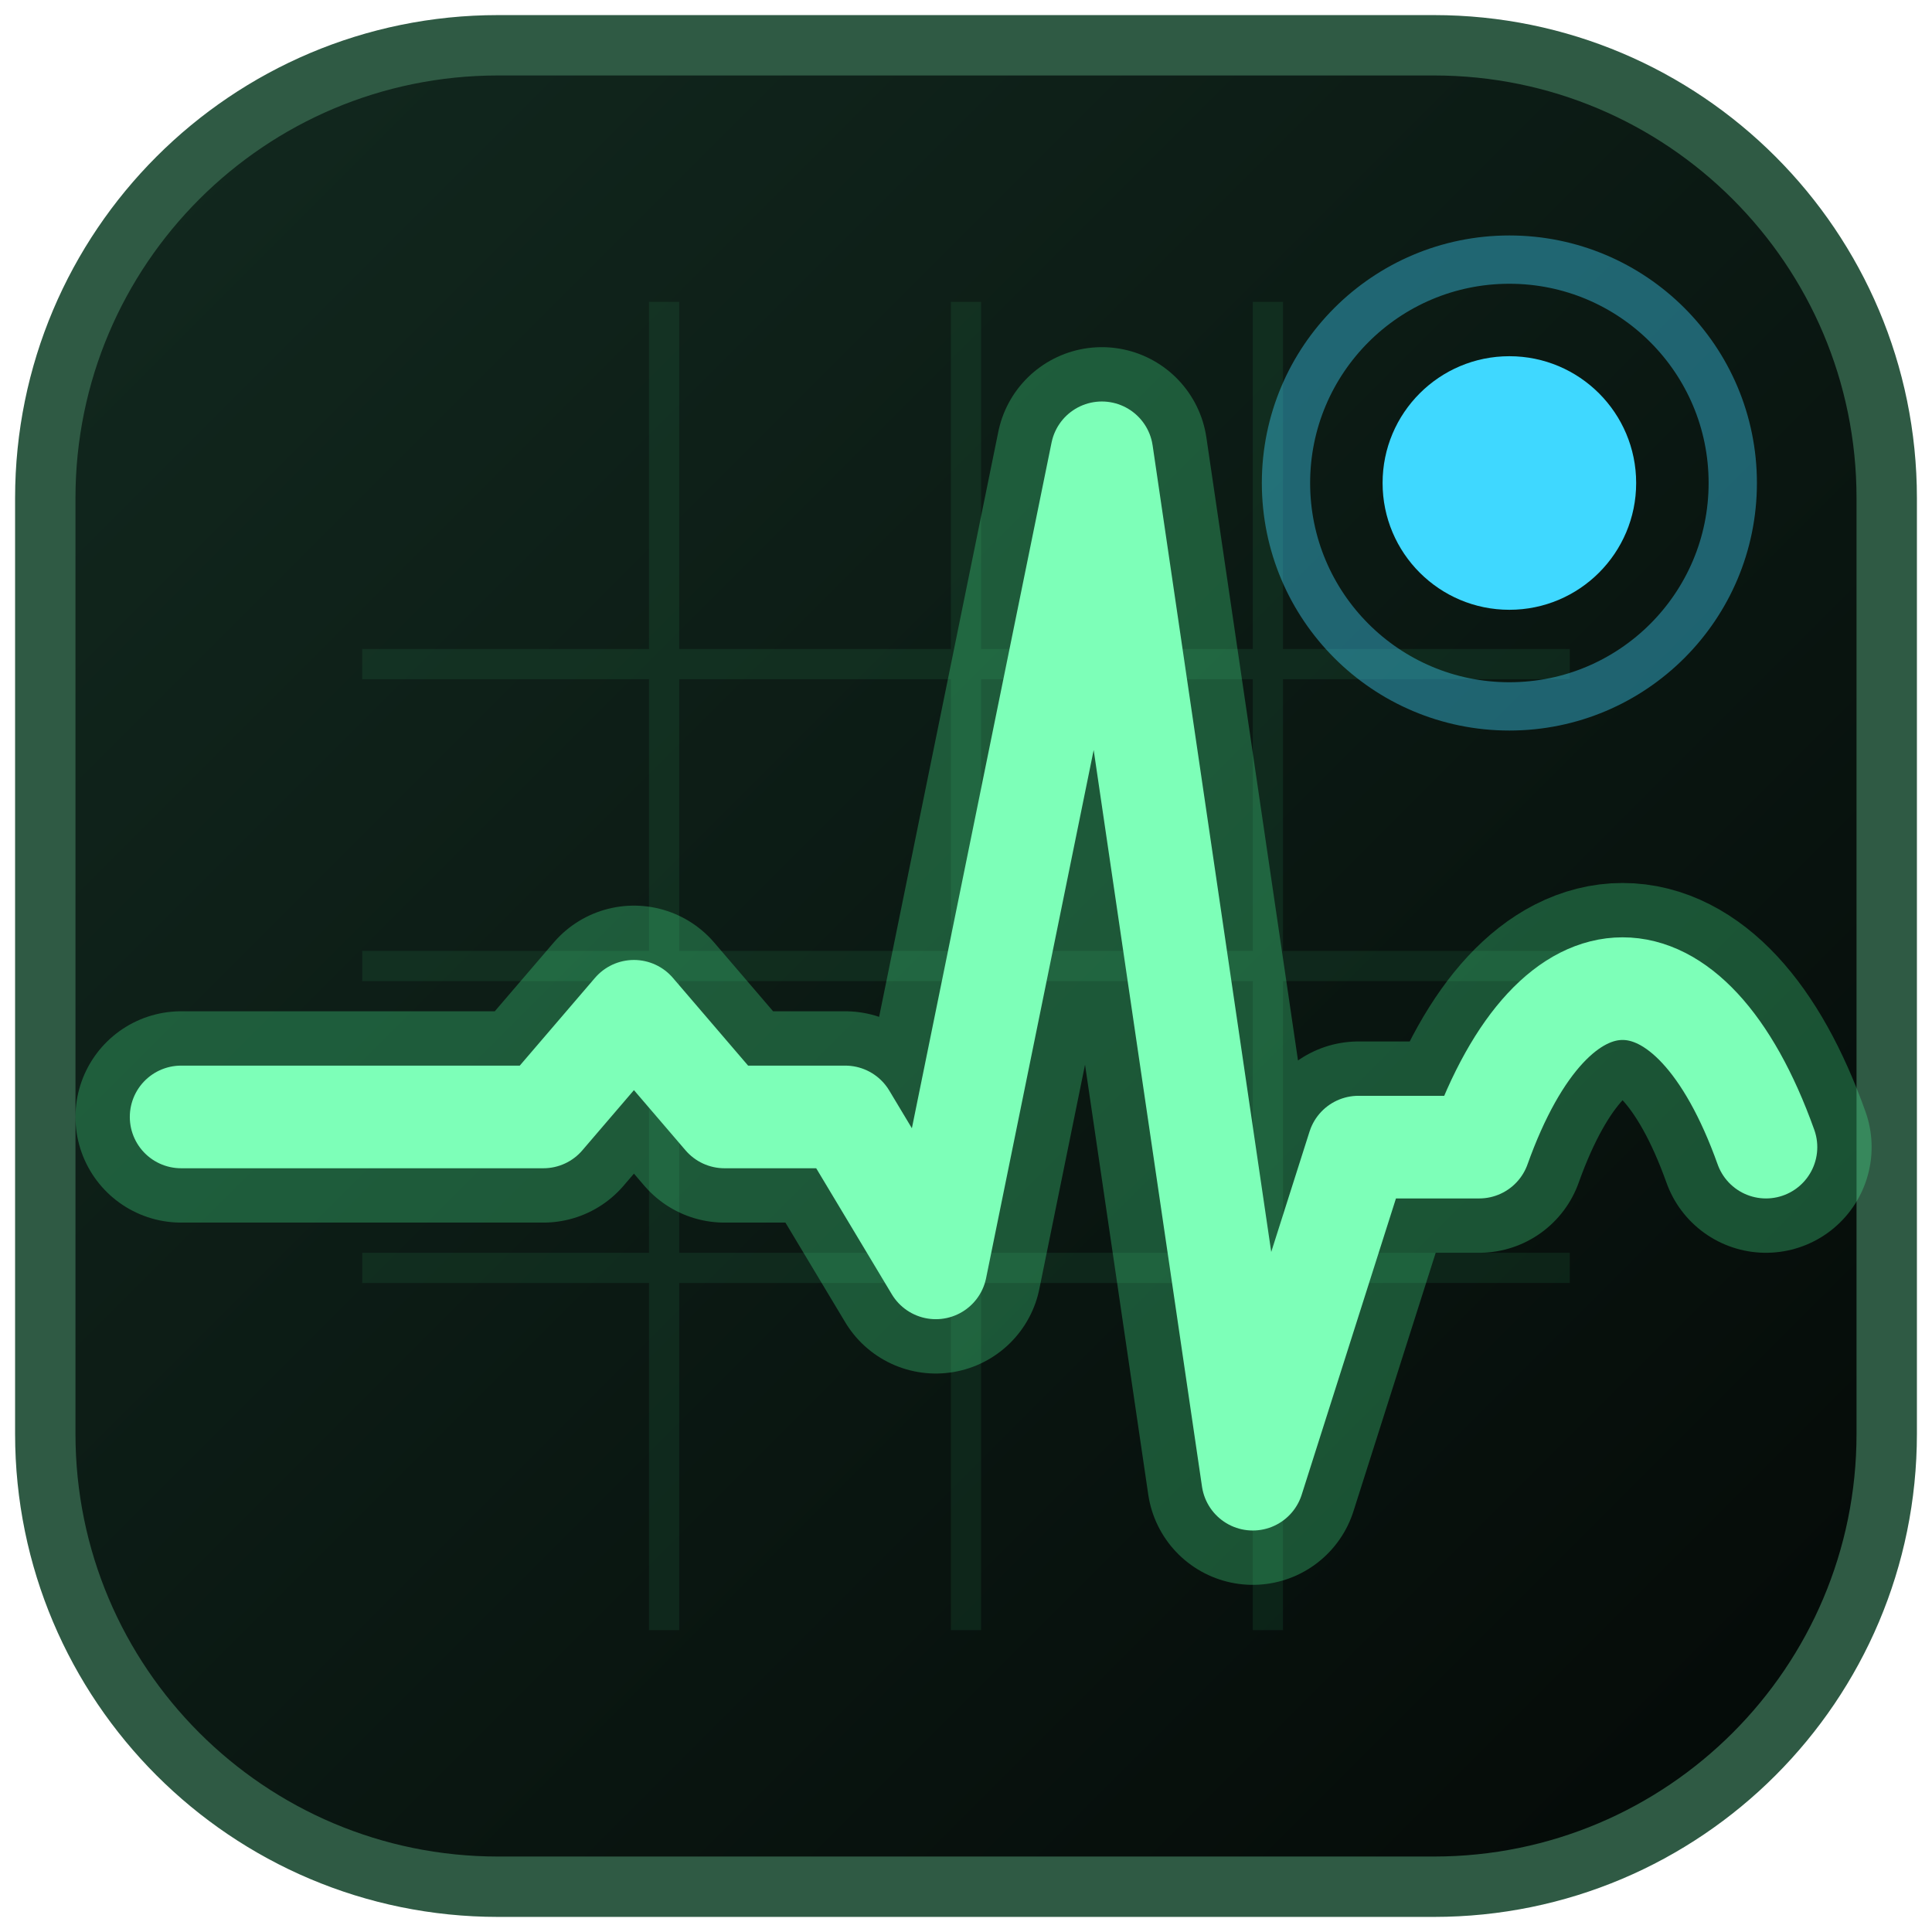
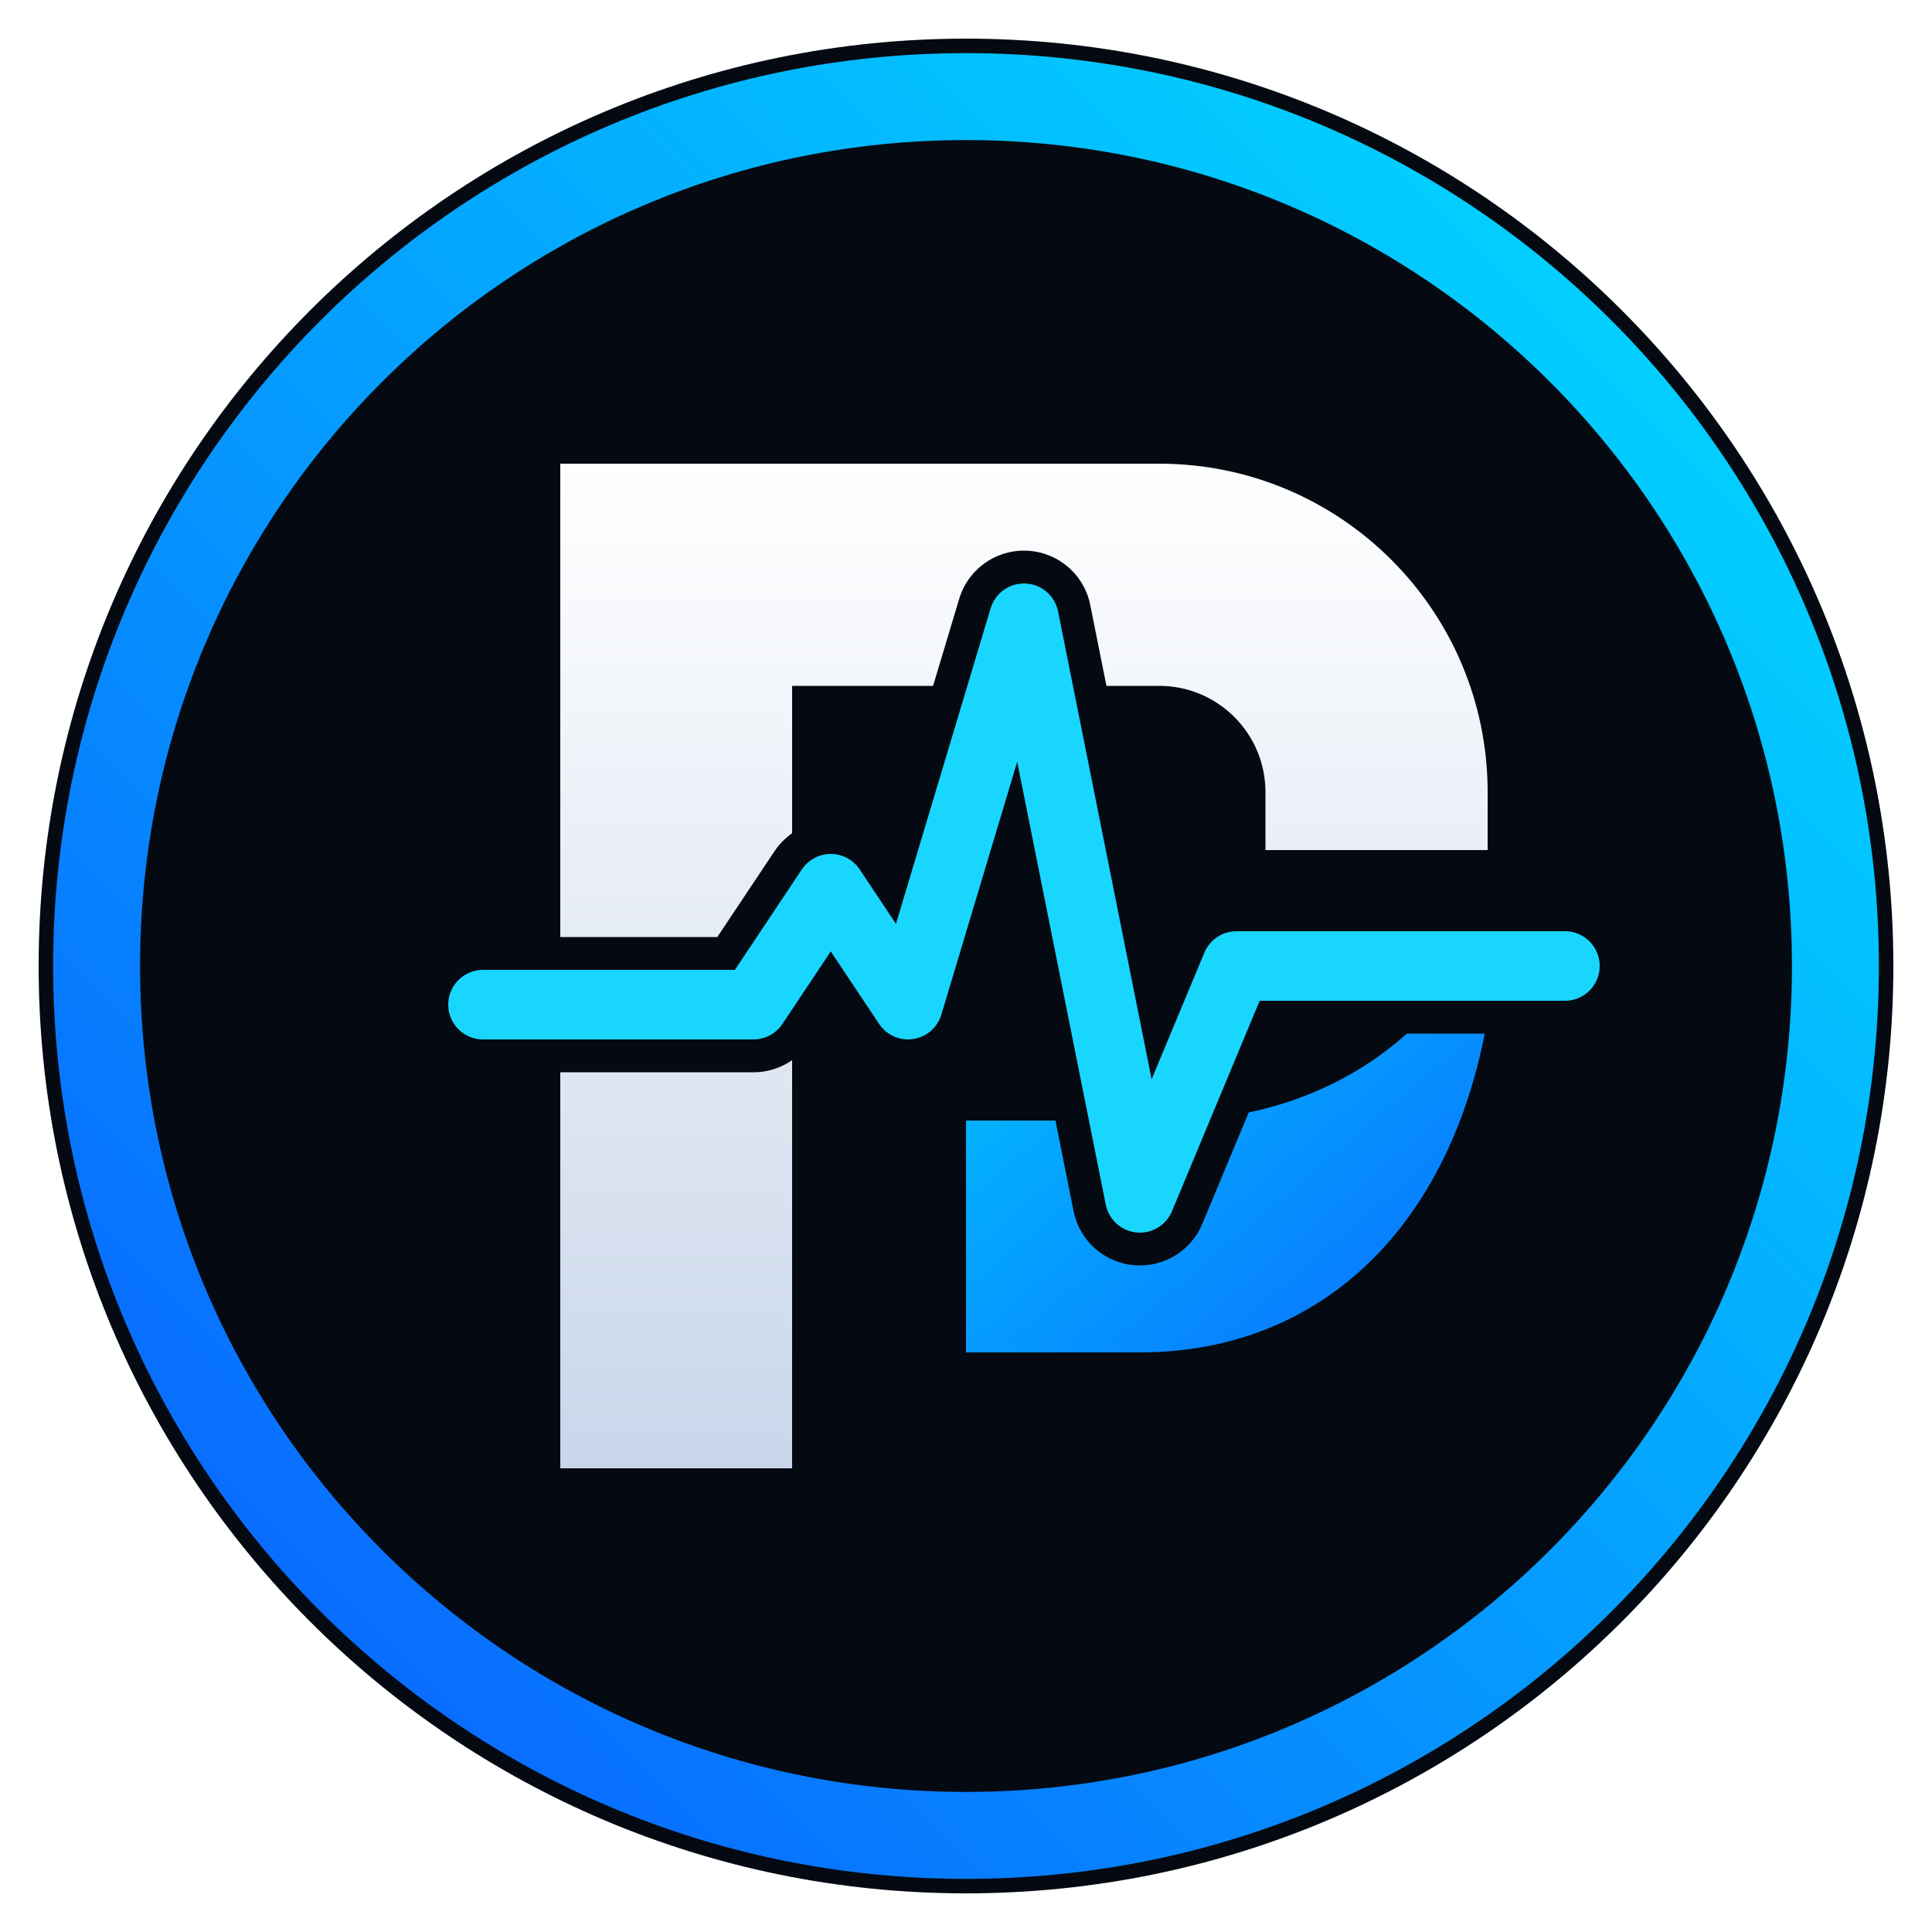
- <svg xmlns="http://www.w3.org/2000/svg" viewBox="0 0 64 64">
+ <svg xmlns="http://www.w3.org/2000/svg" viewBox="0 0 100 100">
  <defs>
+     <linearGradient id="r" x1="0" y1="1" x2="1" y2="0">
+       <stop offset="0" stop-color="#0a5cff" />
+       <stop offset="1" stop-color="#00e0ff" />
+     </linearGradient>
+     <linearGradient id="w" x1="0" y1="0" x2="0" y2="1">
+       <stop offset="0" stop-color="#ffffff" />
+       <stop offset="1" stop-color="#c9d6ea" />
+     </linearGradient>
    <linearGradient id="b" x1="0" y1="0" x2="1" y2="1">
-       <stop offset="0" stop-color="#12291f" />
-       <stop offset="1" stop-color="#040907" />
+       <stop offset="0" stop-color="#00c8ff" />
+       <stop offset="1" stop-color="#0a6cff" />
    </linearGradient>
  </defs>
-   <rect x="1.5" y="1.5" width="61" height="61" rx="15" fill="url(#b)" stroke="#2f5a44" stroke-width="2" />
-   <path d="M12 22H52M12 32H52M12 42H52M22 10V54M32 10V54M42 10V54" stroke="#4dff9a" stroke-opacity=".08" stroke-width="1" />
-   <path d="M6 37H18l3-3.5 3 3.5h4l3 5 5.5-27 5 34 3.5-11h4c2.5-7 7-7 9.5 0" fill="none" stroke="#4dff9a" stroke-opacity=".28" stroke-width="7" stroke-linecap="round" stroke-linejoin="round" />
-   <path d="M6 37H18l3-3.5 3 3.5h4l3 5 5.5-27 5 34 3.5-11h4c2.5-7 7-7 9.5 0" fill="none" stroke="#7dffb8" stroke-width="3.4" stroke-linecap="round" stroke-linejoin="round" />
-   <circle cx="50" cy="16" r="4.2" fill="#3fd8ff" />
-   <circle cx="50" cy="16" r="7.4" fill="none" stroke="#3fd8ff" stroke-opacity=".4" stroke-width="1.6" />
+   <circle cx="50" cy="50" r="48" fill="#050a12" />
+   <circle cx="50" cy="50" r="45" fill="none" stroke="url(#r)" stroke-width="4.5" />
+   <path d="M29 24H60a17 17 0 0 1 17 17v3H65.5v-3a5.5 5.5 0 0 0-5.5-5.5H41V76H29Z" fill="url(#w)" />
+   <path d="M50 58H60.5c8 0 14.5-4.5 17-11.5H77.5C77.5 61 70 70 59 70H50Z" fill="url(#b)" />
+   <path d="M25 52H39l4-6 4 6 6-20 6 30 5-12h17" fill="none" stroke="#050a12" stroke-width="7" stroke-linecap="round" stroke-linejoin="round" />
+   <path d="M25 52H39l4-6 4 6 6-20 6 30 5-12h17" fill="none" stroke="#19d6ff" stroke-width="3.6" stroke-linecap="round" stroke-linejoin="round" />
</svg>
